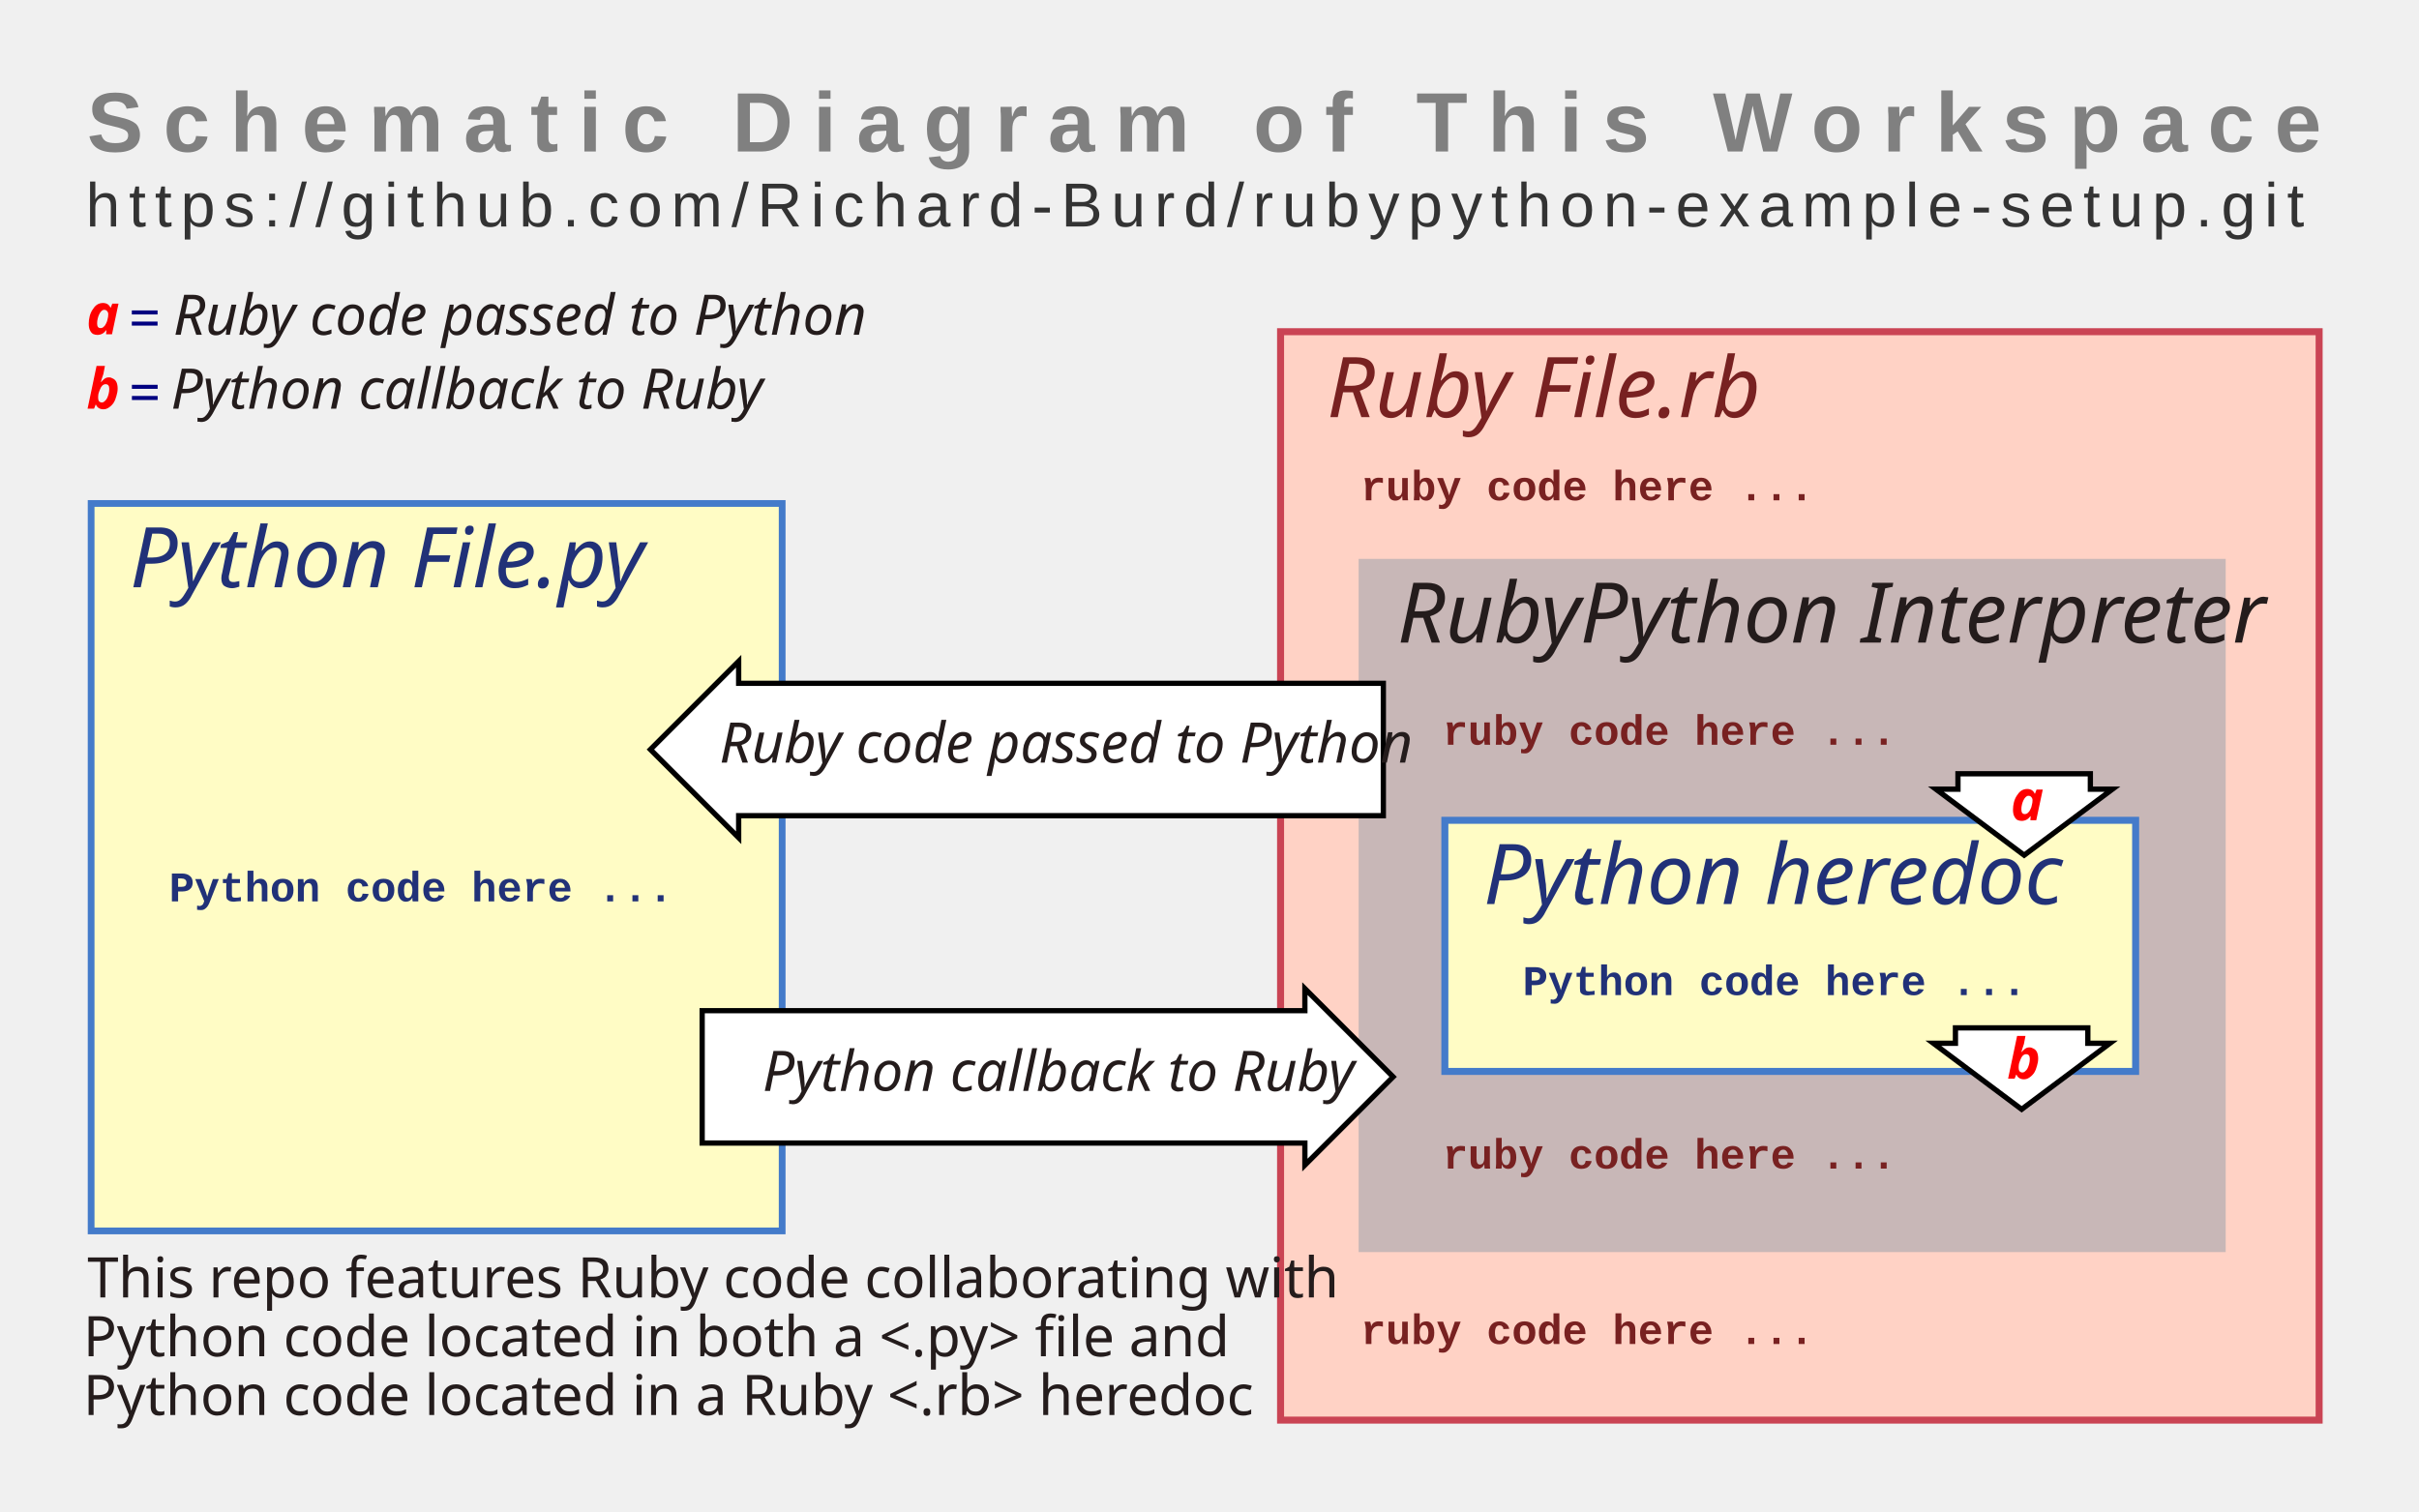
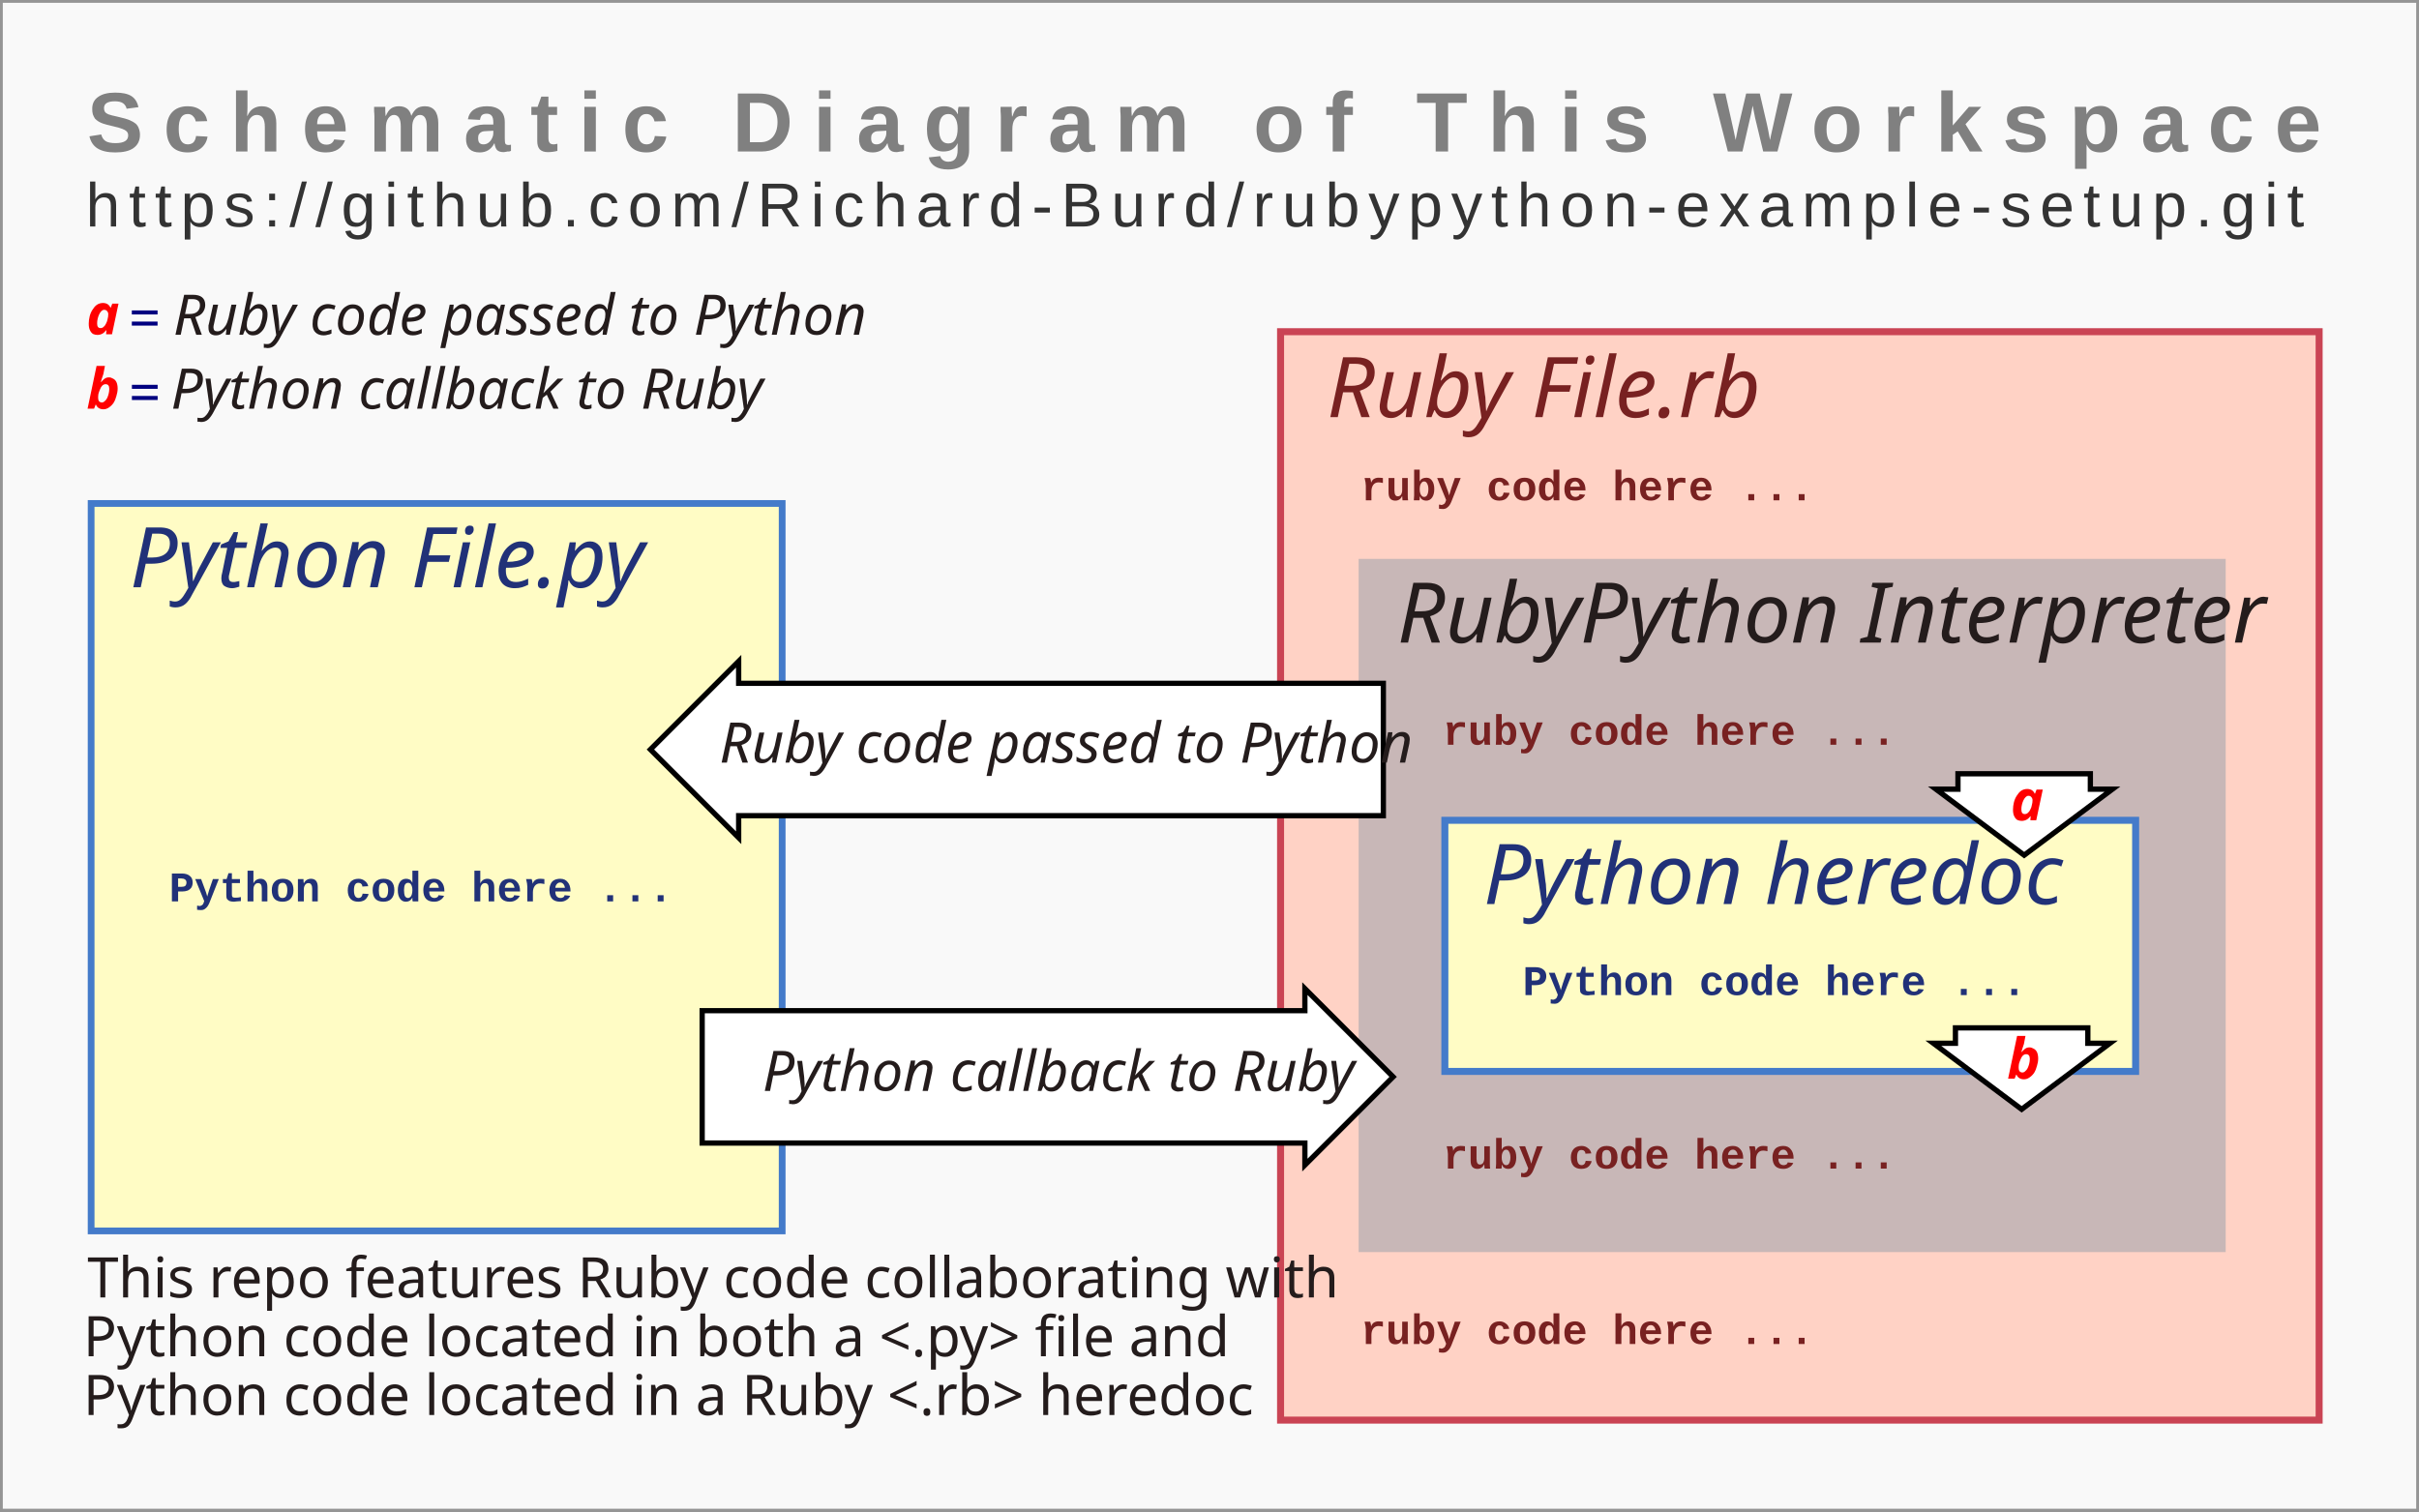
<svg xmlns="http://www.w3.org/2000/svg" width="4.8in" height="3in" viewBox="0 0 121.92 76.2" version="1.1" id="svg8">
  <defs id="defs2" />
  <g id="layer1" transform="translate(0,-220.8)">
+     <rect style="opacity:1;fill:#f9f9f9;fill-opacity:1;fill-rule:nonzero;stroke:#959595;stroke-width:0.282;stroke-miterlimit:4;stroke-dasharray:none;stroke-dashoffset:0;stroke-opacity:1" id="rect815-2-0-7-1" width="121.92" height="76.2" x="0" y="220.8" />
    <rect style="opacity:1;fill:#ffd2c5;fill-opacity:1;fill-rule:nonzero;stroke:#ca4454;stroke-width:0.353;stroke-miterlimit:4;stroke-dasharray:none;stroke-dashoffset:0;stroke-opacity:1" id="rect815" width="52.345" height="54.87" x="64.542" y="237.522" />
    <text xml:space="preserve" style="font-style:normal;font-weight:normal;font-size:10.583px;line-height:1.25;font-family:sans-serif;letter-spacing:0px;word-spacing:0px;fill:#782121;fill-opacity:1;stroke:none;stroke-width:0.265" x="66.88" y="241.826" id="text10">
      <tspan id="tspan8" x="66.88" y="241.826" style="font-style:italic;font-variant:normal;font-weight:normal;font-stretch:normal;font-size:4.233px;font-family:Calibri;-inkscape-font-specification:'Calibri Italic';fill:#782121;stroke-width:0.265">Ruby File.rb</tspan>
    </text>
    <text xml:space="preserve" style="font-style:normal;font-weight:normal;font-size:10.583px;line-height:1.25;font-family:sans-serif;letter-spacing:0px;word-spacing:0px;fill:#782121;fill-opacity:1;stroke:none;stroke-width:0.265" x="68.573" y="246.023" id="text10-0">
      <tspan id="tspan8-7" x="68.573" y="246.023" style="font-style:normal;font-variant:normal;font-weight:bold;font-stretch:normal;font-size:2.117px;font-family:'Courier New';-inkscape-font-specification:'Courier New Bold';fill:#782121;stroke-width:0.265">ruby code here ...</tspan>
    </text>
    <text xml:space="preserve" style="font-style:normal;font-weight:normal;font-size:10.583px;line-height:1.25;font-family:sans-serif;letter-spacing:0px;word-spacing:0px;fill:#782121;fill-opacity:1;stroke:none;stroke-width:0.265" x="68.573" y="288.556" id="text10-0-6">
      <tspan id="tspan8-7-1" x="68.573" y="288.556" style="font-style:normal;font-variant:normal;font-weight:bold;font-stretch:normal;font-size:2.117px;font-family:'Courier New';-inkscape-font-specification:'Courier New Bold';fill:#782121;stroke-width:0.265">ruby code here ...</tspan>
    </text>
    <rect style="opacity:1;fill:#c8b7b7;fill-opacity:1;fill-rule:nonzero;stroke:none;stroke-width:0.094;stroke-miterlimit:4;stroke-dasharray:none;stroke-dashoffset:0;stroke-opacity:1" id="rect815-2-7" width="43.702" height="34.946" x="68.476" y="248.975" />
    <text xml:space="preserve" style="font-style:normal;font-weight:normal;font-size:10.583px;line-height:1.25;font-family:sans-serif;letter-spacing:0px;word-spacing:0px;fill:#241c1c;fill-opacity:1;stroke:none;stroke-width:0.265" x="70.422" y="253.196" id="text10-7-0">
      <tspan id="tspan8-1-4" x="70.422" y="253.196" style="font-style:italic;font-variant:normal;font-weight:normal;font-stretch:normal;font-size:4.233px;font-family:Calibri;-inkscape-font-specification:'Calibri Italic';fill:#241c1c;fill-opacity:1;stroke-width:0.265">RubyPython Interpreter</tspan>
    </text>
    <rect style="opacity:1;fill:#fffcc5;fill-opacity:1;fill-rule:nonzero;stroke:#447bca;stroke-width:0.353;stroke-miterlimit:4;stroke-dasharray:none;stroke-dashoffset:0;stroke-opacity:1" id="rect815-2-0" width="34.816" height="12.659" x="72.822" y="262.154" />
    <text xml:space="preserve" style="font-style:normal;font-weight:normal;font-size:10.583px;line-height:1.25;font-family:sans-serif;letter-spacing:0px;word-spacing:0px;fill:#782121;fill-opacity:1;stroke:none;stroke-width:0.265" x="72.711" y="258.346" id="text10-0-69">
      <tspan id="tspan8-7-0" x="72.711" y="258.346" style="font-style:normal;font-variant:normal;font-weight:bold;font-stretch:normal;font-size:2.117px;font-family:'Courier New';-inkscape-font-specification:'Courier New Bold';fill:#782121;stroke-width:0.265">ruby code here ...</tspan>
    </text>
    <text xml:space="preserve" style="font-style:normal;font-weight:normal;font-size:10.583px;line-height:1.25;font-family:sans-serif;letter-spacing:0px;word-spacing:0px;fill:#213178;fill-opacity:1;stroke:none;stroke-width:0.265" x="74.768" y="266.375" id="text10-7-7">
      <tspan id="tspan8-1-7" x="74.768" y="266.375" style="font-style:italic;font-variant:normal;font-weight:normal;font-stretch:normal;font-size:4.233px;font-family:Calibri;-inkscape-font-specification:'Calibri Italic';fill:#213178;fill-opacity:1;stroke-width:0.265">Python heredoc</tspan>
    </text>
    <text xml:space="preserve" style="font-style:normal;font-weight:normal;font-size:10.583px;line-height:1.25;font-family:sans-serif;letter-spacing:0px;word-spacing:0px;fill:#213178;fill-opacity:1;stroke:none;stroke-width:0.265" x="76.747" y="270.967" id="text10-0-0-5">
      <tspan id="tspan8-7-2-6" x="76.747" y="270.967" style="font-style:normal;font-variant:normal;font-weight:bold;font-stretch:normal;font-size:2.117px;font-family:'Courier New';-inkscape-font-specification:'Courier New Bold';fill:#213178;fill-opacity:1;stroke-width:0.265">Python code here ...</tspan>
    </text>
    <text xml:space="preserve" style="font-style:normal;font-weight:normal;font-size:10.583px;line-height:1.25;font-family:sans-serif;letter-spacing:0px;word-spacing:0px;fill:#782121;fill-opacity:1;stroke:none;stroke-width:0.265" x="72.711" y="279.713" id="text10-0-6-5">
      <tspan id="tspan8-7-1-1" x="72.711" y="279.713" style="font-style:normal;font-variant:normal;font-weight:bold;font-stretch:normal;font-size:2.117px;font-family:'Courier New';-inkscape-font-specification:'Courier New Bold';fill:#782121;stroke-width:0.265">ruby code here ...</tspan>
    </text>
    <rect style="opacity:1;fill:#fffcc5;fill-opacity:1;fill-rule:nonzero;stroke:#447bca;stroke-width:0.34;stroke-miterlimit:4;stroke-dasharray:none;stroke-dashoffset:0;stroke-opacity:1" id="rect815-2-0-7" width="34.829" height="36.673" x="4.593" y="246.181" />
    <text xml:space="preserve" style="font-style:normal;font-weight:normal;font-size:10.583px;line-height:1.25;font-family:sans-serif;letter-spacing:0px;word-spacing:0px;fill:#213178;fill-opacity:1;stroke:none;stroke-width:0.265" x="6.546" y="250.408" id="text10-7-7-6">
      <tspan id="tspan8-1-7-1" x="6.546" y="250.408" style="font-style:italic;font-variant:normal;font-weight:normal;font-stretch:normal;font-size:4.233px;font-family:Calibri;-inkscape-font-specification:'Calibri Italic';fill:#213178;fill-opacity:1;stroke-width:0.265">Python File.py</tspan>
    </text>
    <text xml:space="preserve" style="font-style:normal;font-weight:normal;font-size:10.583px;line-height:1.25;font-family:sans-serif;letter-spacing:0px;word-spacing:0px;fill:#213178;fill-opacity:1;stroke:none;stroke-width:0.265" x="8.524" y="266.244" id="text10-0-0-5-0">
      <tspan id="tspan8-7-2-6-8" x="8.524" y="266.244" style="font-style:normal;font-variant:normal;font-weight:bold;font-stretch:normal;font-size:2.117px;font-family:'Courier New';-inkscape-font-specification:'Courier New Bold';fill:#213178;fill-opacity:1;stroke-width:0.265">Python code here ...</tspan>
    </text>
    <path style="fill:#ffffff;fill-opacity:1;stroke:#000000;stroke-width:0.265px;stroke-linecap:butt;stroke-linejoin:miter;stroke-opacity:1" d="m 37.229,254.135 -4.448,4.449 4.448,4.449 v -1.112 h 32.493 v -6.673 h -32.493 z" id="path1029-6" />
    <text xml:space="preserve" style="font-style:normal;font-weight:normal;font-size:10.583px;line-height:1.25;font-family:sans-serif;letter-spacing:0px;word-spacing:0px;fill:#241c1c;fill-opacity:1;stroke:none;stroke-width:0.265" x="36.26" y="259.246" id="text10-7-0-1">
      <tspan id="tspan8-1-4-8" x="36.26" y="259.246" style="font-style:italic;font-variant:normal;font-weight:normal;font-stretch:normal;font-size:2.822px;font-family:Calibri;-inkscape-font-specification:'Calibri Italic';fill:#241c1c;fill-opacity:1;stroke-width:0.265">Ruby code passed to Python</tspan>
    </text>
    <path style="fill:#ffffff;fill-opacity:1;stroke:#000000;stroke-width:0.265px;stroke-linecap:butt;stroke-linejoin:miter;stroke-opacity:1" d="m 65.767,270.638 4.448,4.449 -4.448,4.449 v -1.112 h -30.377 v -6.673 h 30.377 z" id="path1029-6-3" />
    <text xml:space="preserve" style="font-style:normal;font-weight:normal;font-size:10.583px;line-height:1.25;font-family:sans-serif;letter-spacing:0px;word-spacing:0px;fill:#241c1c;fill-opacity:1;stroke:none;stroke-width:0.265" x="38.439" y="275.796" id="text10-7-0-1-7">
      <tspan id="tspan8-1-4-8-5" x="38.439" y="275.796" style="font-style:italic;font-variant:normal;font-weight:normal;font-stretch:normal;font-size:2.822px;font-family:Calibri;-inkscape-font-specification:'Calibri Italic';fill:#241c1c;fill-opacity:1;stroke-width:0.265">Python callback to Ruby</tspan>
    </text>
    <path style="fill:#ffffff;fill-opacity:1;stroke:#000000;stroke-width:0.265px;stroke-linecap:butt;stroke-linejoin:miter;stroke-opacity:1" d="m 106.469,260.585 -4.449,3.328 -4.449,-3.328 h 1.112 v -0.777 h 6.673 v 0.777 z" id="path1029-6-3-2" />
    <path style="fill:#ffffff;fill-opacity:1;stroke:#000000;stroke-width:0.265px;stroke-linecap:butt;stroke-linejoin:miter;stroke-opacity:1" d="m 106.342,273.395 -4.449,3.328 -4.449,-3.328 h 1.112 v -0.777 h 6.673 v 0.777 z" id="path1029-6-3-2-6" />
    <text xml:space="preserve" style="font-style:normal;font-weight:normal;font-size:10.583px;line-height:1.25;font-family:sans-serif;letter-spacing:0px;word-spacing:0px;fill:#241c1c;fill-opacity:1;stroke:none;stroke-width:0.265" x="8.734" y="237.678" id="text10-7-0-1-8">
      <tspan id="tspan8-1-4-8-3" x="8.734" y="237.678" style="font-style:italic;font-variant:normal;font-weight:normal;font-stretch:normal;font-size:2.822px;font-family:Calibri;-inkscape-font-specification:'Calibri Italic';fill:#241c1c;fill-opacity:1;stroke-width:0.265">Ruby code passed to Python</tspan>
    </text>
    <text xml:space="preserve" style="font-style:normal;font-weight:normal;font-size:10.583px;line-height:1.25;font-family:sans-serif;letter-spacing:0px;word-spacing:0px;fill:#ff0000;fill-opacity:1;stroke:none;stroke-width:0.265" x="4.346" y="237.652" id="text10-7-0-1-8-0">
      <tspan id="tspan8-1-4-8-3-9" x="4.346" y="237.652" style="font-style:italic;font-variant:normal;font-weight:bold;font-stretch:normal;font-size:2.822px;font-family:Calibri;-inkscape-font-specification:'Calibri Bold Italic';fill:#ff0000;fill-opacity:1;stroke-width:0.265">a</tspan>
    </text>
    <text xml:space="preserve" style="font-style:normal;font-weight:normal;font-size:10.583px;line-height:1.25;font-family:sans-serif;letter-spacing:0px;word-spacing:0px;fill:#ff0000;fill-opacity:1;stroke:none;stroke-width:0.265" x="4.369" y="241.402" id="text10-7-0-1-8-0-8">
      <tspan id="tspan8-1-4-8-3-9-8" x="4.369" y="241.402" style="font-style:italic;font-variant:normal;font-weight:bold;font-stretch:normal;font-size:2.822px;font-family:Calibri;-inkscape-font-specification:'Calibri Bold Italic';fill:#ff0000;fill-opacity:1;stroke-width:0.265">b</tspan>
    </text>
    <text xml:space="preserve" style="font-style:normal;font-weight:normal;font-size:10.583px;line-height:1.25;font-family:sans-serif;letter-spacing:0px;word-spacing:0px;fill:#000080;fill-opacity:1;stroke:none;stroke-width:0.265" x="6.427" y="237.825" id="text10-7-0-1-8-0-8-2">
      <tspan id="tspan8-1-4-8-3-9-8-6" x="6.427" y="237.825" style="font-style:italic;font-variant:normal;font-weight:normal;font-stretch:normal;font-size:2.822px;font-family:Calibri;-inkscape-font-specification:'Calibri Italic';fill:#000080;fill-opacity:1;stroke-width:0.265">=</tspan>
    </text>
    <text xml:space="preserve" style="font-style:normal;font-weight:normal;font-size:10.583px;line-height:1.25;font-family:sans-serif;letter-spacing:0px;word-spacing:0px;fill:#000080;fill-opacity:1;stroke:none;stroke-width:0.265" x="6.428" y="241.575" id="text10-7-0-1-8-0-8-2-5">
      <tspan id="tspan8-1-4-8-3-9-8-6-4" x="6.428" y="241.575" style="font-style:italic;font-variant:normal;font-weight:normal;font-stretch:normal;font-size:2.822px;font-family:Calibri;-inkscape-font-specification:'Calibri Italic';fill:#000080;fill-opacity:1;stroke-width:0.265">=</tspan>
    </text>
    <text xml:space="preserve" style="font-style:normal;font-weight:normal;font-size:10.583px;line-height:1.25;font-family:sans-serif;letter-spacing:0px;word-spacing:0px;fill:#241c1c;fill-opacity:1;stroke:none;stroke-width:0.265" x="8.619" y="241.402" id="text10-7-0-1-7-4">
      <tspan id="tspan8-1-4-8-5-2" x="8.619" y="241.402" style="font-style:italic;font-variant:normal;font-weight:normal;font-stretch:normal;font-size:2.822px;font-family:Calibri;-inkscape-font-specification:'Calibri Italic';fill:#241c1c;fill-opacity:1;stroke-width:0.265">Python callback to Ruby</tspan>
    </text>
    <text id="text10-7-0-1-8-0-1" y="262.154" x="101.332" style="font-style:normal;font-weight:normal;font-size:10.583px;line-height:1.25;font-family:sans-serif;letter-spacing:0px;word-spacing:0px;fill:#ff0000;fill-opacity:1;stroke:none;stroke-width:0.265" xml:space="preserve">
      <tspan style="font-style:italic;font-variant:normal;font-weight:bold;font-stretch:normal;font-size:2.822px;font-family:Calibri;-inkscape-font-specification:'Calibri Bold Italic';fill:#ff0000;fill-opacity:1;stroke-width:0.265" y="262.154" x="101.332" id="tspan8-1-4-8-3-9-1">a</tspan>
    </text>
    <text id="text10-7-0-1-8-0-8-7" y="275.18" x="101.165" style="font-style:normal;font-weight:normal;font-size:10.583px;line-height:1.25;font-family:sans-serif;letter-spacing:0px;word-spacing:0px;fill:#ff0000;fill-opacity:1;stroke:none;stroke-width:0.265" xml:space="preserve">
      <tspan style="font-style:italic;font-variant:normal;font-weight:bold;font-stretch:normal;font-size:2.822px;font-family:Calibri;-inkscape-font-specification:'Calibri Bold Italic';fill:#ff0000;fill-opacity:1;stroke-width:0.265" y="275.18" x="101.165" id="tspan8-1-4-8-3-9-8-4">b</tspan>
    </text>
    <text xml:space="preserve" style="font-style:normal;font-weight:normal;font-size:7.82px;line-height:1.25;font-family:sans-serif;letter-spacing:0px;word-spacing:0px;fill:#4d4d4d;fill-opacity:1;stroke:none;stroke-width:0.265" x="4.32" y="232.217" id="text10-9">
      <tspan id="tspan8-3" x="4.32" y="232.217" style="font-style:normal;font-variant:normal;font-weight:normal;font-stretch:normal;font-size:3.128px;font-family:Arial;-inkscape-font-specification:Arial;letter-spacing:0.437px;fill:#333333;stroke-width:0.265">https://github.com/Richard-Burd/rubypython-example-setup.git</tspan>
    </text>
    <text xml:space="preserve" style="font-style:normal;font-weight:normal;font-size:10.633px;line-height:1.25;font-family:sans-serif;letter-spacing:0px;word-spacing:0px;fill:#782121;fill-opacity:1;stroke:none;stroke-width:0.265" x="4.382" y="228.438" id="text10-9-6">
      <tspan id="tspan8-3-5" x="4.382" y="228.438" style="font-style:normal;font-variant:normal;font-weight:bold;font-stretch:normal;font-size:4.253px;font-family:Arial;-inkscape-font-specification:'Arial Bold';letter-spacing:1.007px;fill:#808080;stroke-width:0.265">Schematic Diagram of This Workspace</tspan>
    </text>
    <g id="g1260-3" transform="translate(-75.13082,240.2075)">
      <text id="text10-7-0-1-8-0-10" y="46.002" x="79.533" style="font-style:normal;font-weight:normal;font-size:10.583px;line-height:1.25;font-family:sans-serif;letter-spacing:0px;word-spacing:0px;fill:#241c1c;fill-opacity:1;stroke:none;stroke-width:0.265" xml:space="preserve">
        <tspan style="font-style:normal;font-variant:normal;font-weight:normal;font-stretch:normal;font-size:2.822px;font-family:Calibri;-inkscape-font-specification:Calibri;fill:#241c1c;fill-opacity:1;stroke-width:0.265" y="46.002" x="79.533" id="tspan1373">This repo features Ruby code collaborating with </tspan>
      </text>
      <text id="text10-7-0-1-8-0-10-5" y="48.964" x="79.317" style="font-style:normal;font-weight:normal;font-size:10.583px;line-height:1.25;font-family:sans-serif;letter-spacing:0px;word-spacing:0px;fill:#241c1c;fill-opacity:1;stroke:none;stroke-width:0.265" xml:space="preserve">
        <tspan style="font-style:normal;font-variant:normal;font-weight:normal;font-stretch:normal;font-size:2.822px;font-family:Calibri;-inkscape-font-specification:Calibri;fill:#241c1c;fill-opacity:1;stroke-width:0.265" y="48.964" x="79.317" id="tspan1373-9">Python code located in both a &lt;.py&gt; file and</tspan>
      </text>
      <text id="text10-7-0-1-8-0-10-5-3" y="51.926" x="79.317" style="font-style:normal;font-weight:normal;font-size:10.583px;line-height:1.25;font-family:sans-serif;letter-spacing:0px;word-spacing:0px;fill:#241c1c;fill-opacity:1;stroke:none;stroke-width:0.265" xml:space="preserve">
        <tspan style="font-style:normal;font-variant:normal;font-weight:normal;font-stretch:normal;font-size:2.822px;font-family:Calibri;-inkscape-font-specification:Calibri;fill:#241c1c;fill-opacity:1;stroke-width:0.265" y="51.926" x="79.317" id="tspan1373-9-7">Python code located in a Ruby &lt;.rb&gt; heredoc </tspan>
      </text>
    </g>
  </g>
</svg>
